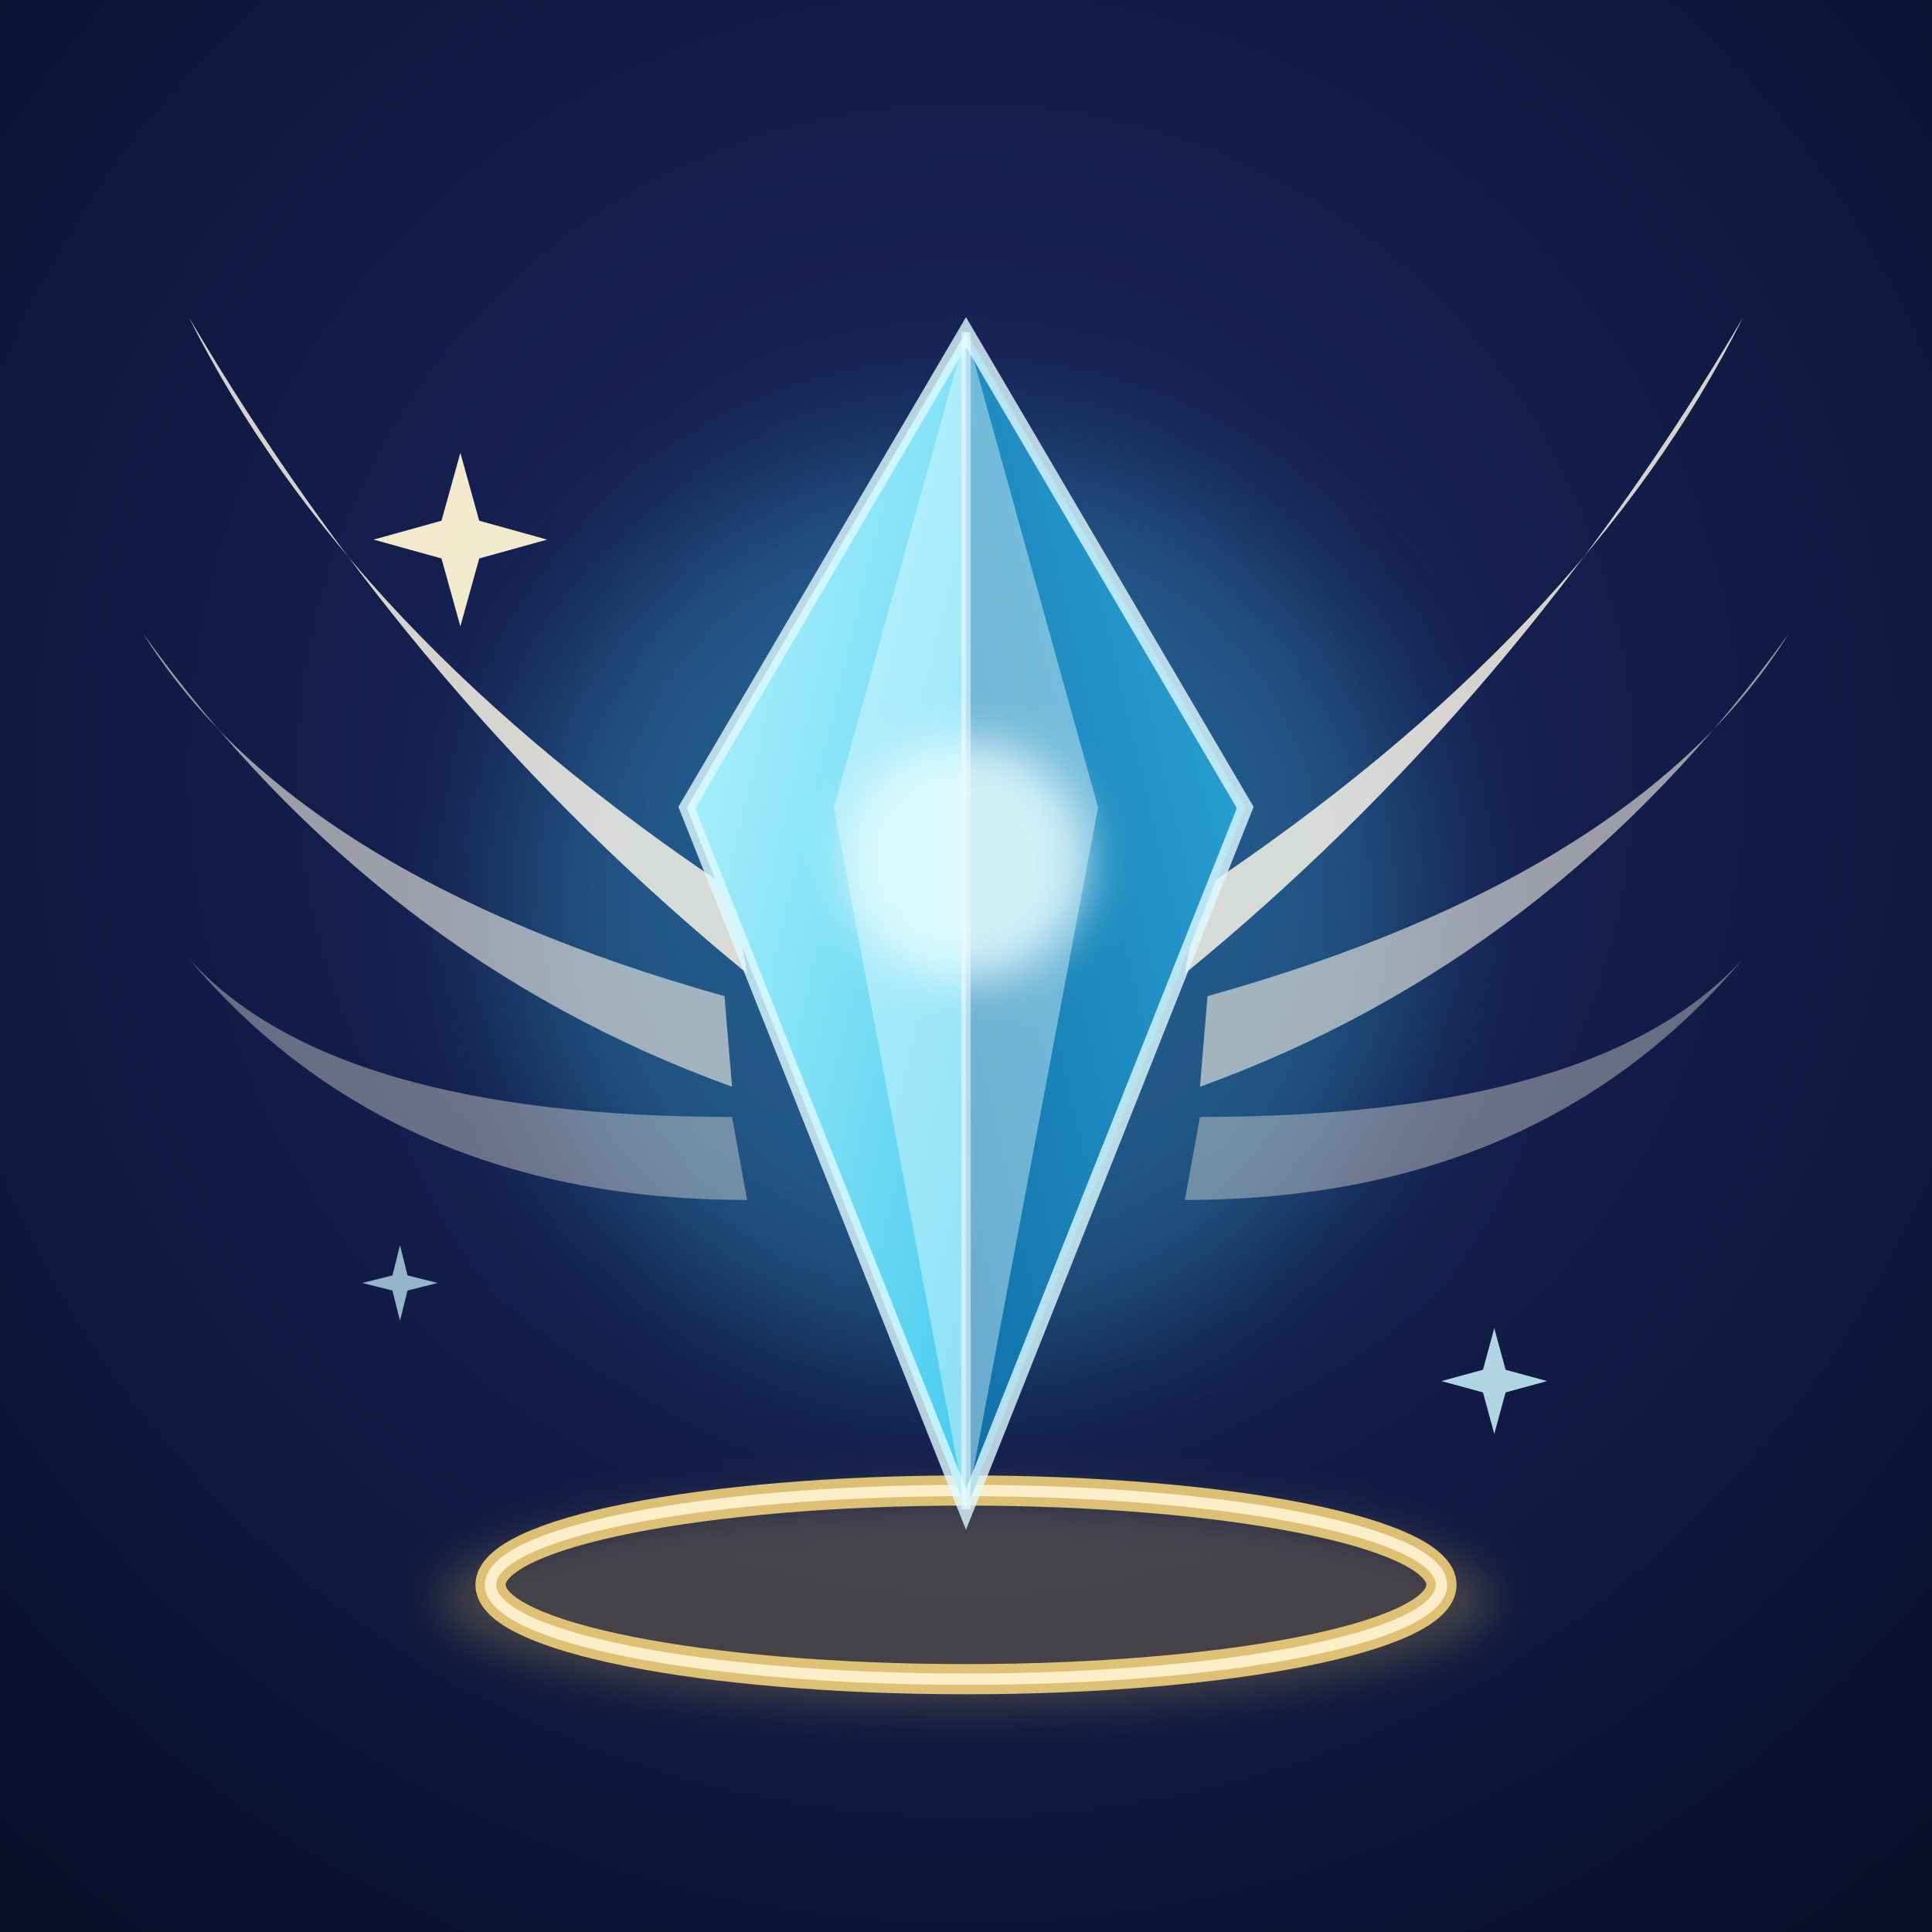
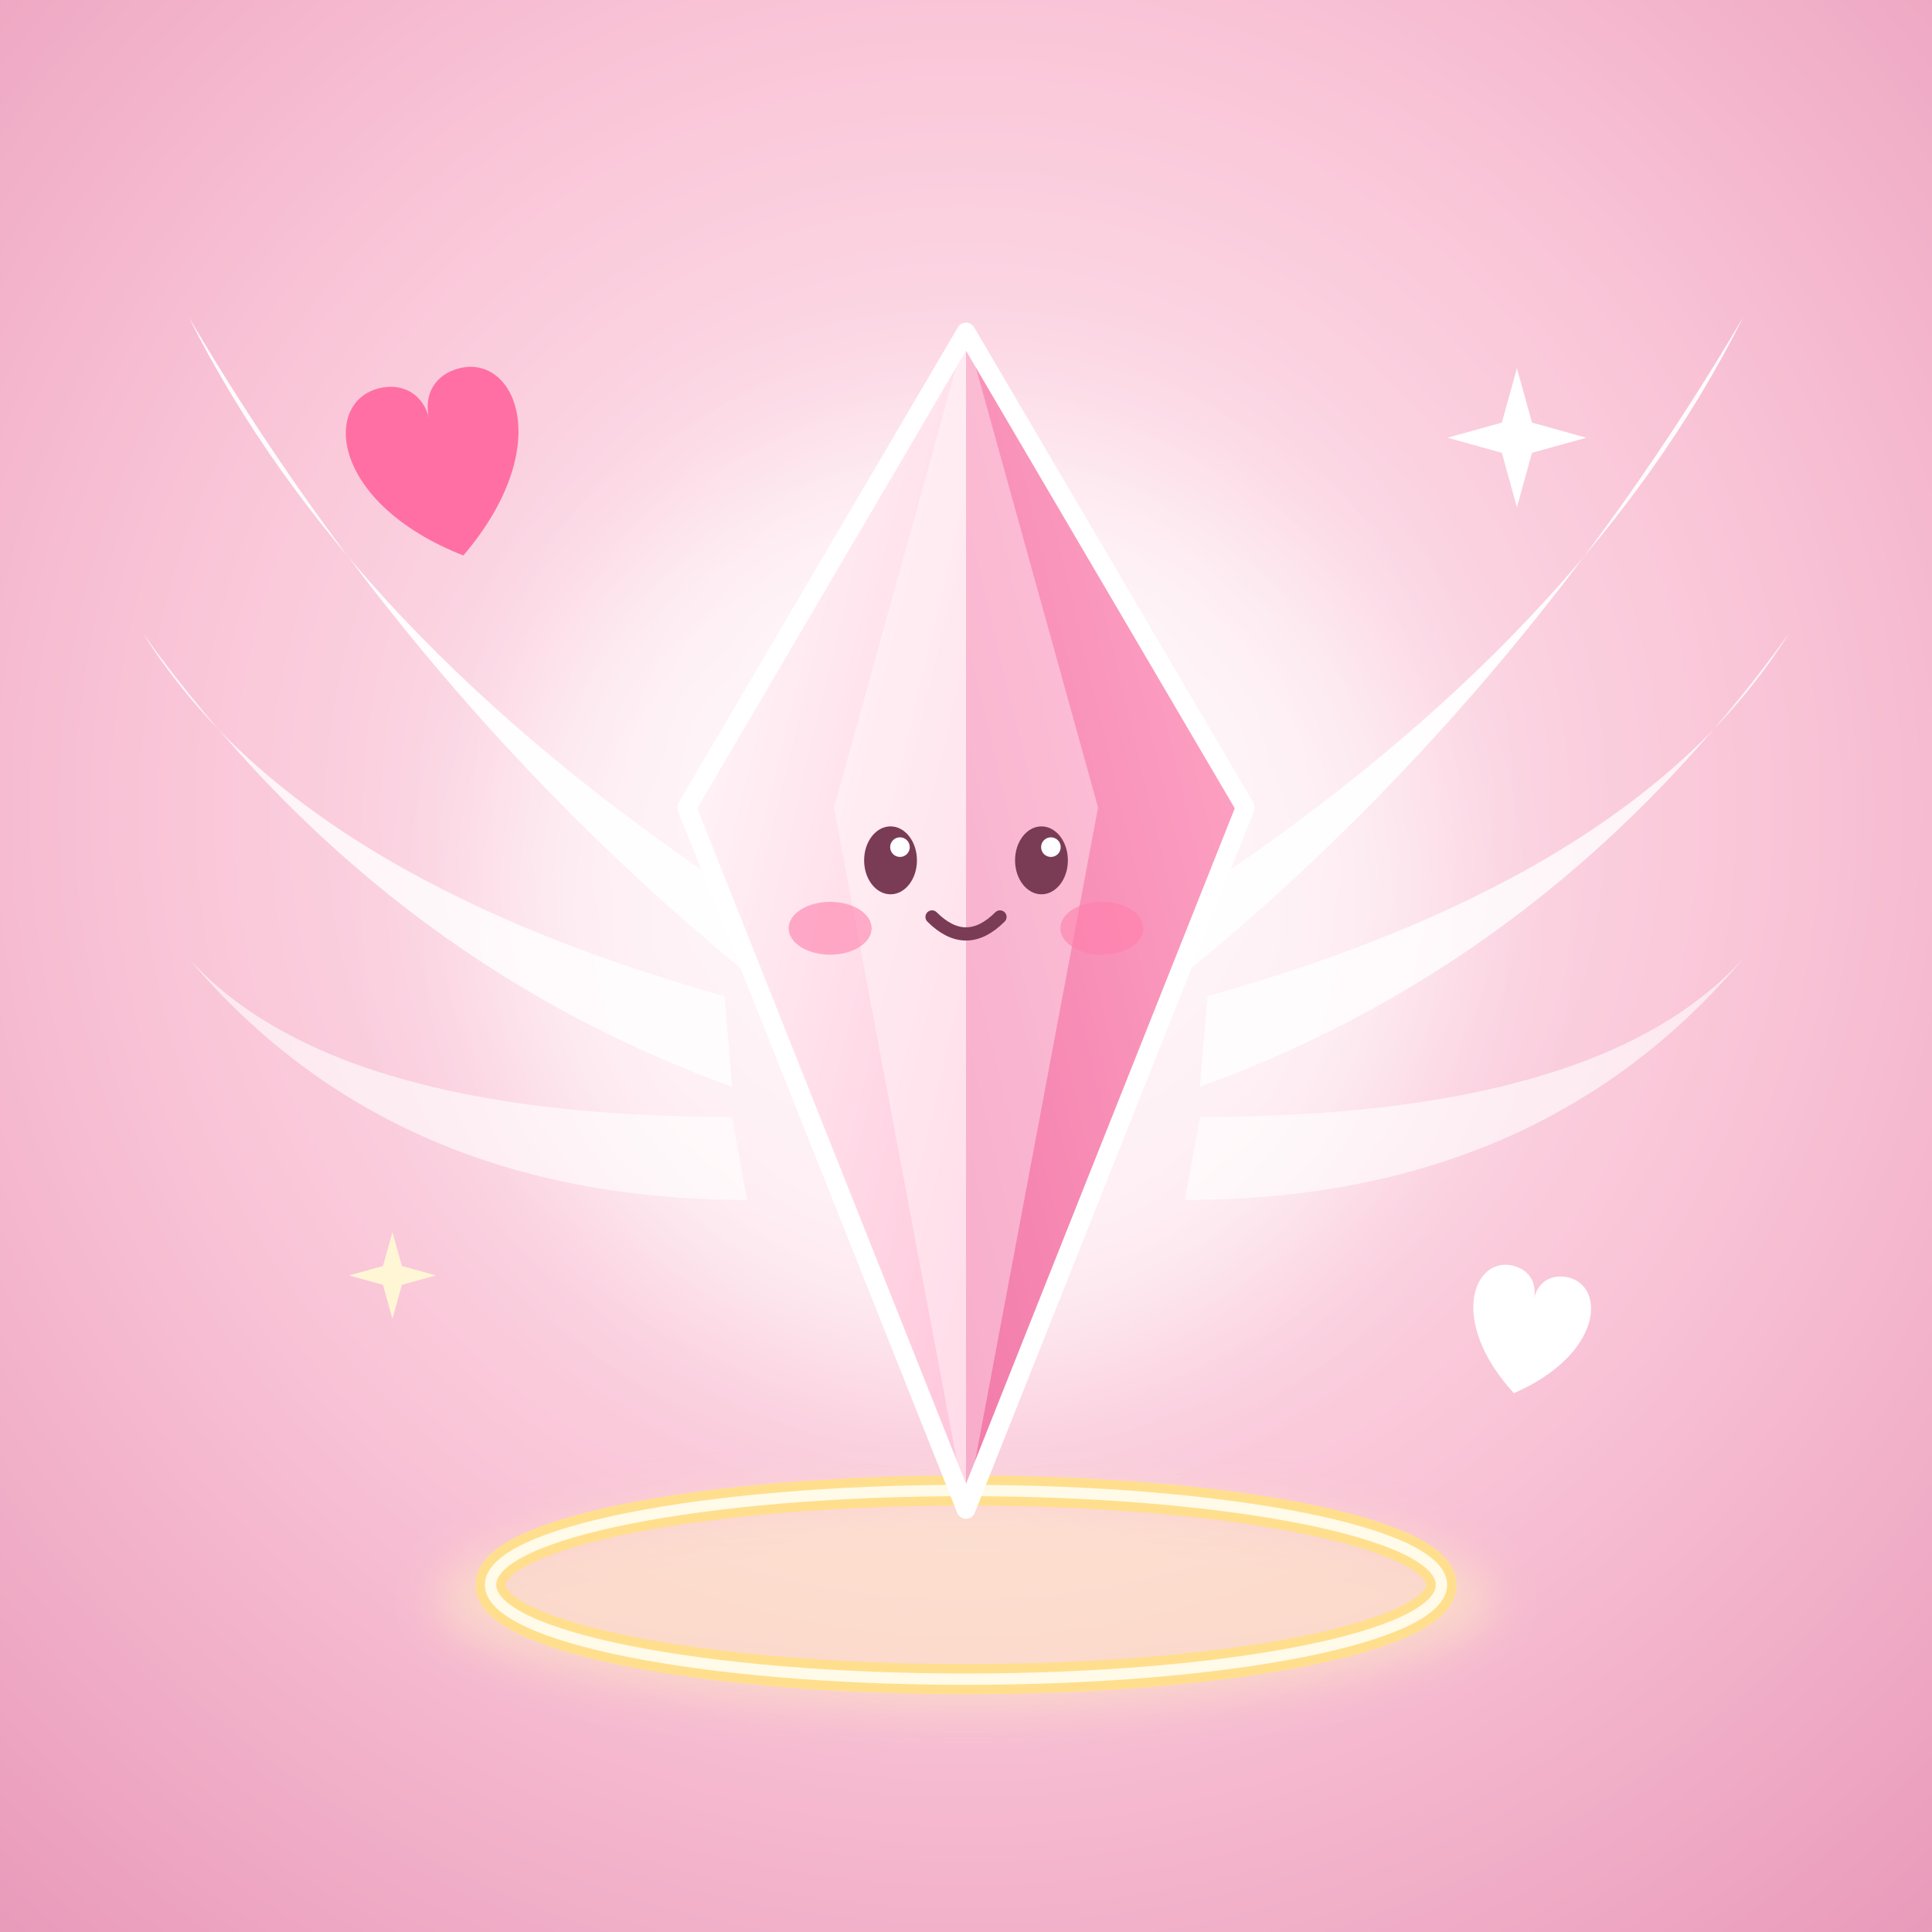
<svg xmlns="http://www.w3.org/2000/svg" width="512" height="512" viewBox="0 0 512 512">
  <defs>
-     <radialGradient id="bg2" cx="50%" cy="40%" r="80%">
-       <stop offset="0%" stop-color="#1c2a63" />
-       <stop offset="55%" stop-color="#101a44" />
-       <stop offset="100%" stop-color="#070d24" />
+     <radialGradient id="bg" cx="50%" cy="42%" r="78%">
+       <stop offset="0%" stop-color="#fff0f5" />
+       <stop offset="55%" stop-color="#f9c3d6" />
+       <stop offset="100%" stop-color="#e898b8" />
    </radialGradient>
-     <linearGradient id="gemL2" x1="0" y1="0" x2="1" y2="1">
-       <stop offset="0%" stop-color="#bff7ff" />
-       <stop offset="100%" stop-color="#46cbee" />
+     <linearGradient id="gemL" x1="0" y1="0" x2="1" y2="1">
+       <stop offset="0%" stop-color="#ffffff" />
+       <stop offset="100%" stop-color="#ffc4d9" />
    </linearGradient>
-     <linearGradient id="gemR2" x1="1" y1="0" x2="0" y2="1">
-       <stop offset="0%" stop-color="#2fa9d9" />
-       <stop offset="100%" stop-color="#0f6fa8" />
+     <linearGradient id="gemR" x1="1" y1="0" x2="0" y2="1">
+       <stop offset="0%" stop-color="#ffa9c8" />
+       <stop offset="100%" stop-color="#f27aa9" />
    </linearGradient>
-     <filter id="blurBig2" x="-60%" y="-60%" width="220%" height="220%">
+     <filter id="blurBig" x="-60%" y="-60%" width="220%" height="220%">
      <feGaussianBlur stdDeviation="20" />
    </filter>
-     <filter id="blurSoft2" x="-60%" y="-60%" width="220%" height="220%">
+     <filter id="blurSoft" x="-60%" y="-60%" width="220%" height="220%">
      <feGaussianBlur stdDeviation="6" />
    </filter>
+     <path id="heart" d="M 0 9 C -14 -1 -12 -13 -5 -13 C -2 -13 0 -11 0 -8 C 0 -11 2 -13 5 -13 C 12 -13 14 -1 0 9 Z" />
+     <polygon id="spark" points="0,-23 5,-5 23,0 5,5 0,23 -5,5 -23,0 -5,-5" />
  </defs>
-   <rect width="512" height="512" fill="url(#bg2)" />
-   <circle cx="256" cy="240" r="120" fill="#37c8f0" opacity="0.32" filter="url(#blurBig2)" />
-   <g fill="#f7f2e6">
-     <path d="M 318 236 Q 420 168 462 84 Q 402 186 314 258 Z" opacity="0.85" />
-     <path d="M 320 264 Q 434 232 474 168 Q 412 254 318 288 Z" opacity="0.6" />
-     <path d="M 318 296 Q 424 296 462 254 Q 408 318 314 318 Z" opacity="0.38" />
+   <rect width="512" height="512" fill="url(#bg)" />
+   <g>
+     <circle cx="256" cy="240" r="124" fill="#ffffff" opacity="0.6" filter="url(#blurBig)" />
+     <g fill="#ffffff">
+       <path d="M 318 236 Q 420 168 462 84 Q 402 186 314 258 Z" opacity="0.95" />
+       <path d="M 320 264 Q 434 232 474 168 Q 412 254 318 288 Z" opacity="0.8" />
+       <path d="M 318 296 Q 424 296 462 254 Q 408 318 314 318 Z" opacity="0.62" />
+     </g>
+     <g fill="#ffffff" transform="translate(512,0) scale(-1,1)">
+       <path d="M 318 236 Q 420 168 462 84 Q 402 186 314 258 Z" opacity="0.95" />
+       <path d="M 320 264 Q 434 232 474 168 Q 412 254 318 288 Z" opacity="0.8" />
+       <path d="M 318 296 Q 424 296 462 254 Q 408 318 314 318 Z" opacity="0.62" />
+     </g>
+     <ellipse cx="256" cy="424" rx="140" ry="28" fill="#fff3c4" opacity="0.5" filter="url(#blurSoft)" />
+     <ellipse cx="256" cy="420" rx="126" ry="25" fill="none" stroke="#ffe08a" stroke-width="8" opacity="0.95" />
+     <ellipse cx="256" cy="420" rx="126" ry="25" fill="none" stroke="#fffbe8" stroke-width="3" />
+     <polygon points="256,88 182,214 256,400" fill="url(#gemL)" />
+     <polygon points="256,88 330,214 256,400" fill="url(#gemR)" />
+     <polygon points="256,88 221,214 256,400 291,214" fill="#ffffff" opacity="0.38" />
+     <polygon points="256,88 182,214 256,400 330,214" fill="none" stroke="#ffffff" stroke-width="5" stroke-linejoin="round" />
+     <ellipse cx="236" cy="228" rx="7" ry="9" fill="#7a3b55" />
+     <ellipse cx="276" cy="228" rx="7" ry="9" fill="#7a3b55" />
+     <circle cx="238.5" cy="224.5" r="2.6" fill="#ffffff" />
+     <circle cx="278.5" cy="224.5" r="2.6" fill="#ffffff" />
+     <path d="M 247 243 Q 256 252 265 243" fill="none" stroke="#7a3b55" stroke-width="3.5" stroke-linecap="round" />
+     <ellipse cx="220" cy="246" rx="11" ry="7" fill="#ff7fab" opacity="0.6" />
+     <ellipse cx="292" cy="246" rx="11" ry="7" fill="#ff7fab" opacity="0.6" />
  </g>
-   <g fill="#f7f2e6" transform="translate(512,0) scale(-1,1)">
-     <path d="M 318 236 Q 420 168 462 84 Q 402 186 314 258 Z" opacity="0.85" />
-     <path d="M 320 264 Q 434 232 474 168 Q 412 254 318 288 Z" opacity="0.6" />
-     <path d="M 318 296 Q 424 296 462 254 Q 408 318 314 318 Z" opacity="0.38" />
-   </g>
-   <ellipse cx="256" cy="424" rx="140" ry="28" fill="#e9c05a" opacity="0.25" filter="url(#blurSoft2)" />
-   <ellipse cx="256" cy="420" rx="126" ry="25" fill="none" stroke="#f0cf7a" stroke-width="8" opacity="0.9" />
-   <ellipse cx="256" cy="420" rx="126" ry="25" fill="none" stroke="#fdf0cd" stroke-width="3" opacity="0.95" />
-   <polygon points="256,88 182,214 256,400" fill="url(#gemL2)" />
-   <polygon points="256,88 330,214 256,400" fill="url(#gemR2)" />
-   <polygon points="256,88 221,214 256,400 291,214" fill="#eafcff" opacity="0.42" />
-   <polygon points="256,88 182,214 256,400 330,214" fill="none" stroke="#dffaff" stroke-width="4" opacity="0.8" />
-   <line x1="256" y1="88" x2="256" y2="400" stroke="#f2feff" stroke-width="2.5" opacity="0.55" />
-   <circle cx="256" cy="228" r="32" fill="#eafdff" opacity="0.8" filter="url(#blurSoft2)" />
-   <polygon points="122,120 127,138 145,143 127,148 122,166 117,148 99,143 117,138" fill="#fdf3d5" opacity="0.95" />
-   <polygon points="396,352 399,363 410,366 399,369 396,380 393,369 382,366 393,363" fill="#cdf6ff" opacity="0.85" />
-   <polygon points="106,330 108,338 116,340 108,342 106,350 104,342 96,340 104,338" fill="#cdf6ff" opacity="0.7" />
+   <use href="#heart" transform="translate(118,128) scale(2.2) rotate(-14)" fill="#ff6fa3" />
+   <use href="#heart" transform="translate(404,356) scale(1.5) rotate(12)" fill="#ffffff" />
+   <use href="#spark" transform="translate(402,116) scale(0.8)" fill="#ffffff" />
+   <use href="#spark" transform="translate(104,338) scale(0.5)" fill="#fff6d6" />
</svg>
